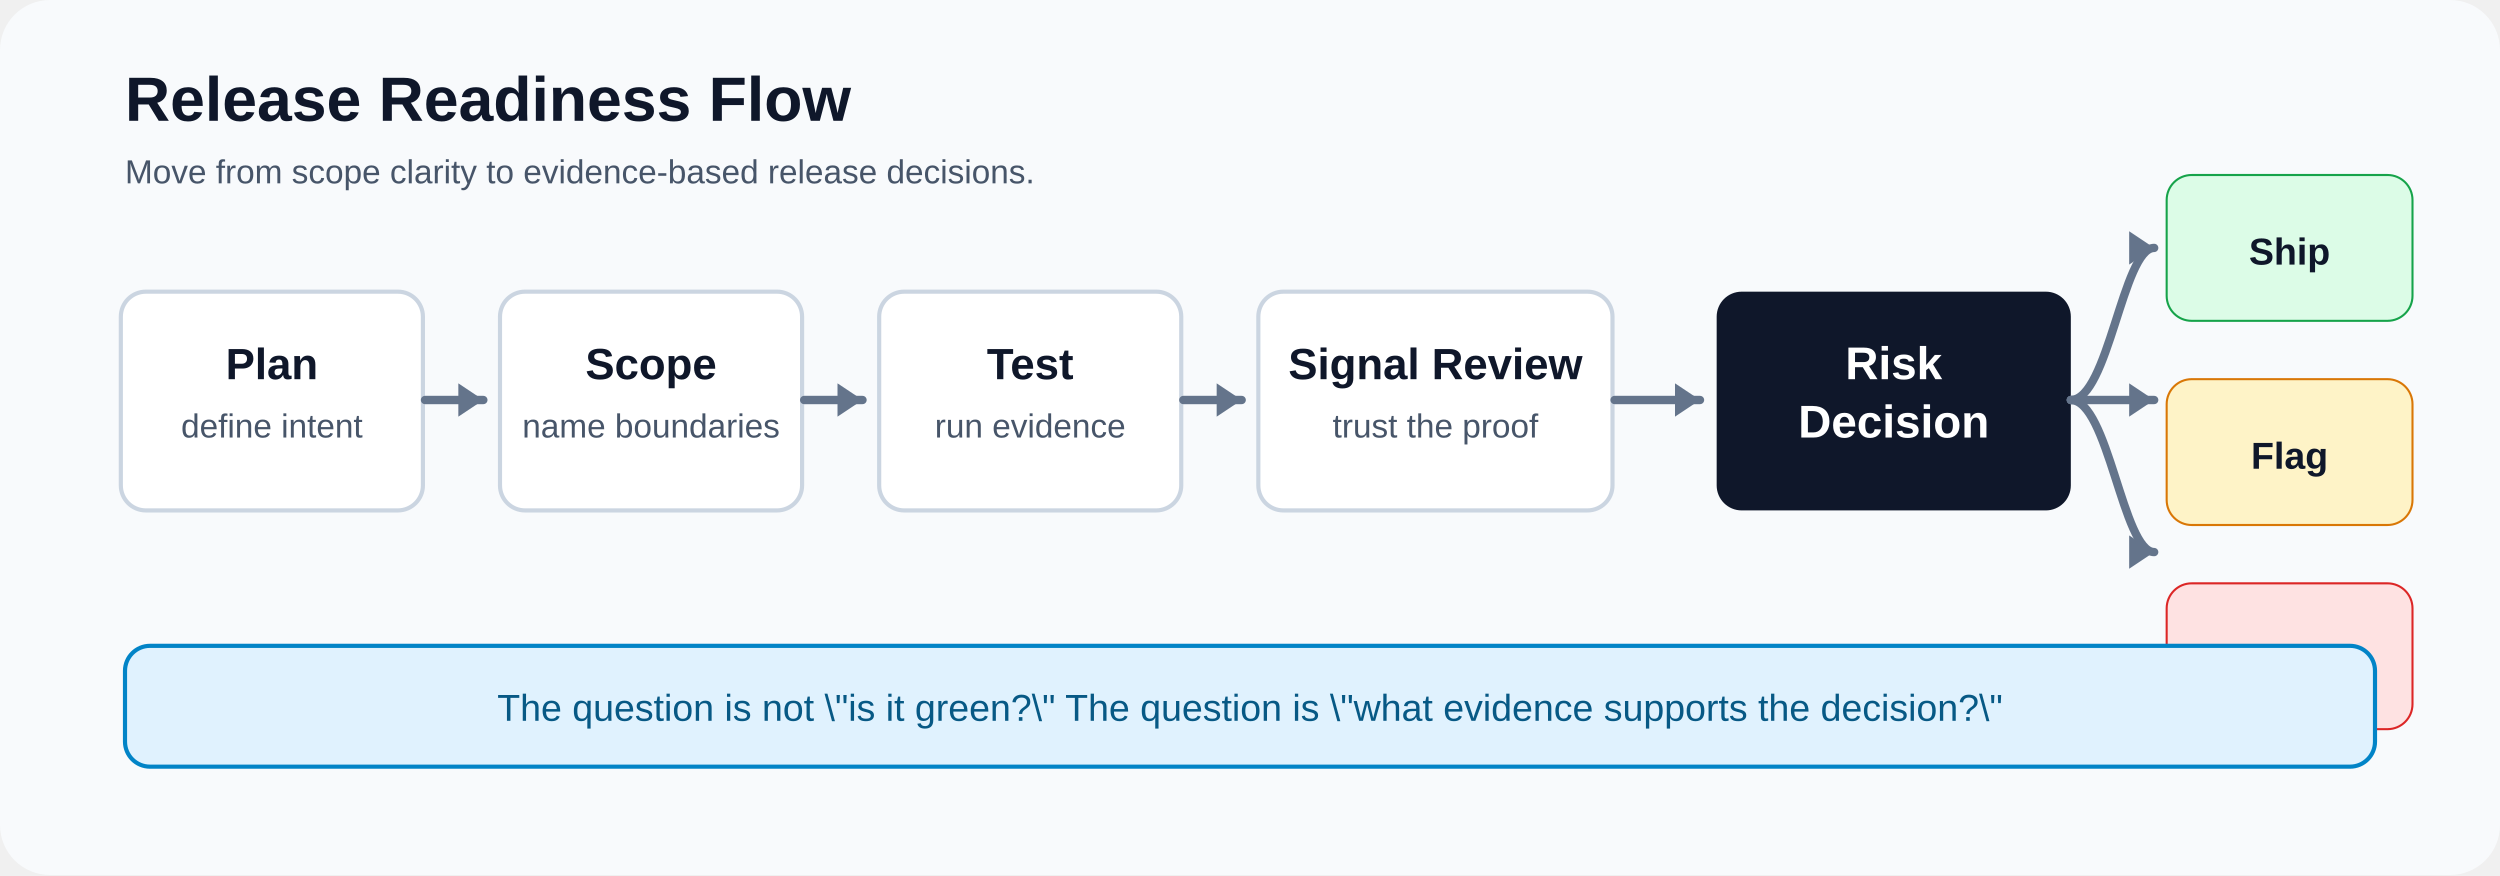
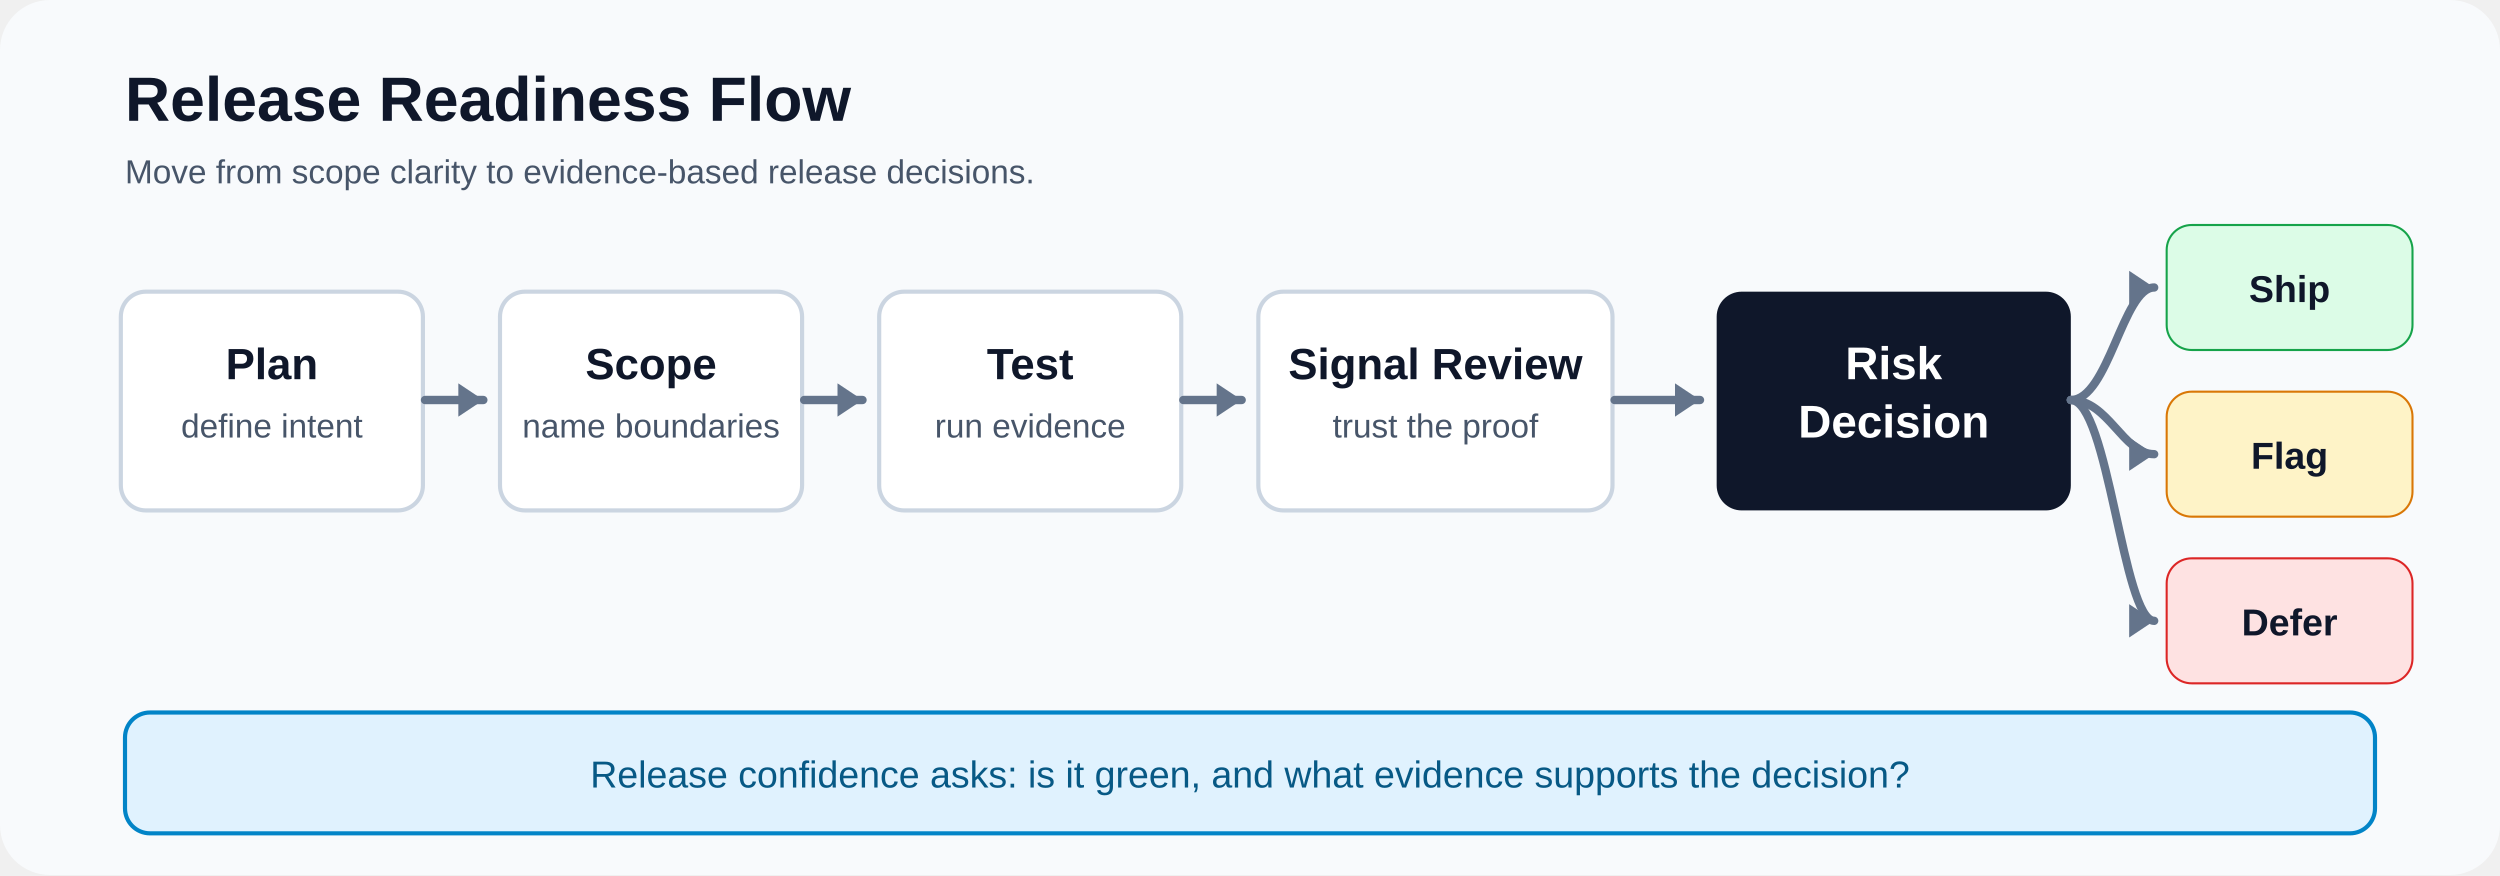
<svg xmlns="http://www.w3.org/2000/svg" width="1200" height="420" viewBox="0 0 1200 420" role="img" aria-labelledby="title desc">
  <defs>
    <style>
      .bg { fill: #f8fafc; }
      .card { fill: #ffffff; stroke: #cbd5e1; stroke-width: 2; }
      .gate { fill: #0f172a; }
      .gateText { fill: #ffffff; font: 700 22px Arial, sans-serif; }
      .label { fill: #0f172a; font: 700 21px Arial, sans-serif; }
      .small { fill: #475569; font: 16px Arial, sans-serif; }
      .line { stroke: #64748b; stroke-width: 4; fill: none; stroke-linecap: round; }
      .arrow { fill: #64748b; }
      .ship { fill: #dcfce7; stroke: #16a34a; }
      .flag { fill: #fef3c7; stroke: #d97706; }
      .defer { fill: #fee2e2; stroke: #dc2626; }
      .outcomeText { fill: #0f172a; font: 700 18px Arial, sans-serif; }
    </style>
  </defs>
  <rect class="bg" width="1200" height="420" rx="24" />
  <text x="60" y="58" class="label" style="font-size:30px">Release Readiness Flow</text>
  <text x="60" y="88" class="small">Move from scope clarity to evidence-based release decisions.</text>
  <g transform="translate(58 140)">
    <rect class="card" x="0" y="0" width="145" height="105" rx="12" />
    <text class="label" x="72.5" y="42" text-anchor="middle">Plan</text>
    <text class="small" x="72.5" y="70" text-anchor="middle">define intent</text>
  </g>
  <g transform="translate(240 140)">
    <rect class="card" x="0" y="0" width="145" height="105" rx="12" />
    <text class="label" x="72.5" y="42" text-anchor="middle">Scope</text>
    <text class="small" x="72.5" y="70" text-anchor="middle">name boundaries</text>
  </g>
  <g transform="translate(422 140)">
    <rect class="card" x="0" y="0" width="145" height="105" rx="12" />
    <text class="label" x="72.5" y="42" text-anchor="middle">Test</text>
    <text class="small" x="72.5" y="70" text-anchor="middle">run evidence</text>
  </g>
  <g transform="translate(604 140)">
    <rect class="card" x="0" y="0" width="170" height="105" rx="12" />
    <text class="label" x="85" y="42" text-anchor="middle">Signal Review</text>
    <text class="small" x="85" y="70" text-anchor="middle">trust the proof</text>
  </g>
  <g transform="translate(824 140)">
    <rect class="gate" x="0" y="0" width="170" height="105" rx="12" />
    <text class="gateText" x="85" y="42" text-anchor="middle">Risk</text>
    <text class="gateText" x="85" y="70" text-anchor="middle">Decision</text>
  </g>
  <g>
    <path class="line" d="M204 192 H232" />
    <polygon class="arrow" points="232,192 220,184 220,200" />
    <path class="line" d="M386 192 H414" />
    <polygon class="arrow" points="414,192 402,184 402,200" />
    <path class="line" d="M568 192 H596" />
    <polygon class="arrow" points="596,192 584,184 584,200" />
    <path class="line" d="M775 192 H816" />
    <polygon class="arrow" points="816,192 804,184 804,200" />
  </g>
-   <g transform="translate(1040 84)">
-     <rect class="ship" x="0" y="0" width="118" height="70" rx="12" />
-     <text class="outcomeText" x="59" y="43" text-anchor="middle">Ship</text>
-     <rect class="flag" x="0" y="98" width="118" height="70" rx="12" />
-     <text class="outcomeText" x="59" y="141" text-anchor="middle">Flag</text>
-     <rect class="defer" x="0" y="196" width="118" height="70" rx="12" />
-     <text class="outcomeText" x="59" y="239" text-anchor="middle">Defer</text>
+   <g transform="translate(1040 108)">
+     <rect class="ship" x="0" y="0" width="118" height="60" rx="12" />
+     <text class="outcomeText" x="59" y="37" text-anchor="middle">Ship</text>
+     <rect class="flag" x="0" y="80" width="118" height="60" rx="12" />
+     <text class="outcomeText" x="59" y="117" text-anchor="middle">Flag</text>
+     <rect class="defer" x="0" y="160" width="118" height="60" rx="12" />
+     <text class="outcomeText" x="59" y="197" text-anchor="middle">Defer</text>
  </g>
-   <path class="line" d="M994 192 C1012 192 1019 119 1034 119" />
-   <polygon class="arrow" points="1034,119 1022,111 1022,127" />
-   <path class="line" d="M994 192 H1034" />
-   <polygon class="arrow" points="1034,192 1022,184 1022,200" />
-   <path class="line" d="M994 192 C1012 192 1019 265 1034 265" />
-   <polygon class="arrow" points="1034,265 1022,257 1022,273" />
-   <g transform="translate(60 310)">
+   <path class="line" d="M994 192 C1012 192 1019 138 1034 138" />
+   <polygon class="arrow" points="1034,138 1022,130 1022,146" />
+   <path class="line" d="M994 192 C1012 192 1019 218 1034 218" />
+   <polygon class="arrow" points="1034,218 1022,210 1022,226" />
+   <path class="line" d="M994 192 C1012 192 1019 298 1034 298" />
+   <polygon class="arrow" points="1034,298 1022,290 1022,306" />
+   <g transform="translate(60 342)">
    <rect x="0" y="0" width="1080" height="58" rx="12" fill="#e0f2fe" stroke="#0284c7" stroke-width="2" />
-     <text x="540" y="36" text-anchor="middle" class="small" style="font-size:18px; fill:#075985">The question is not \"is it green?\" The question is \"what evidence supports the decision?\"</text>
+     <text x="540" y="36" text-anchor="middle" class="small" style="font-size:18px; fill:#075985">Release confidence asks: is it green, and what evidence supports the decision?</text>
  </g>
</svg>
